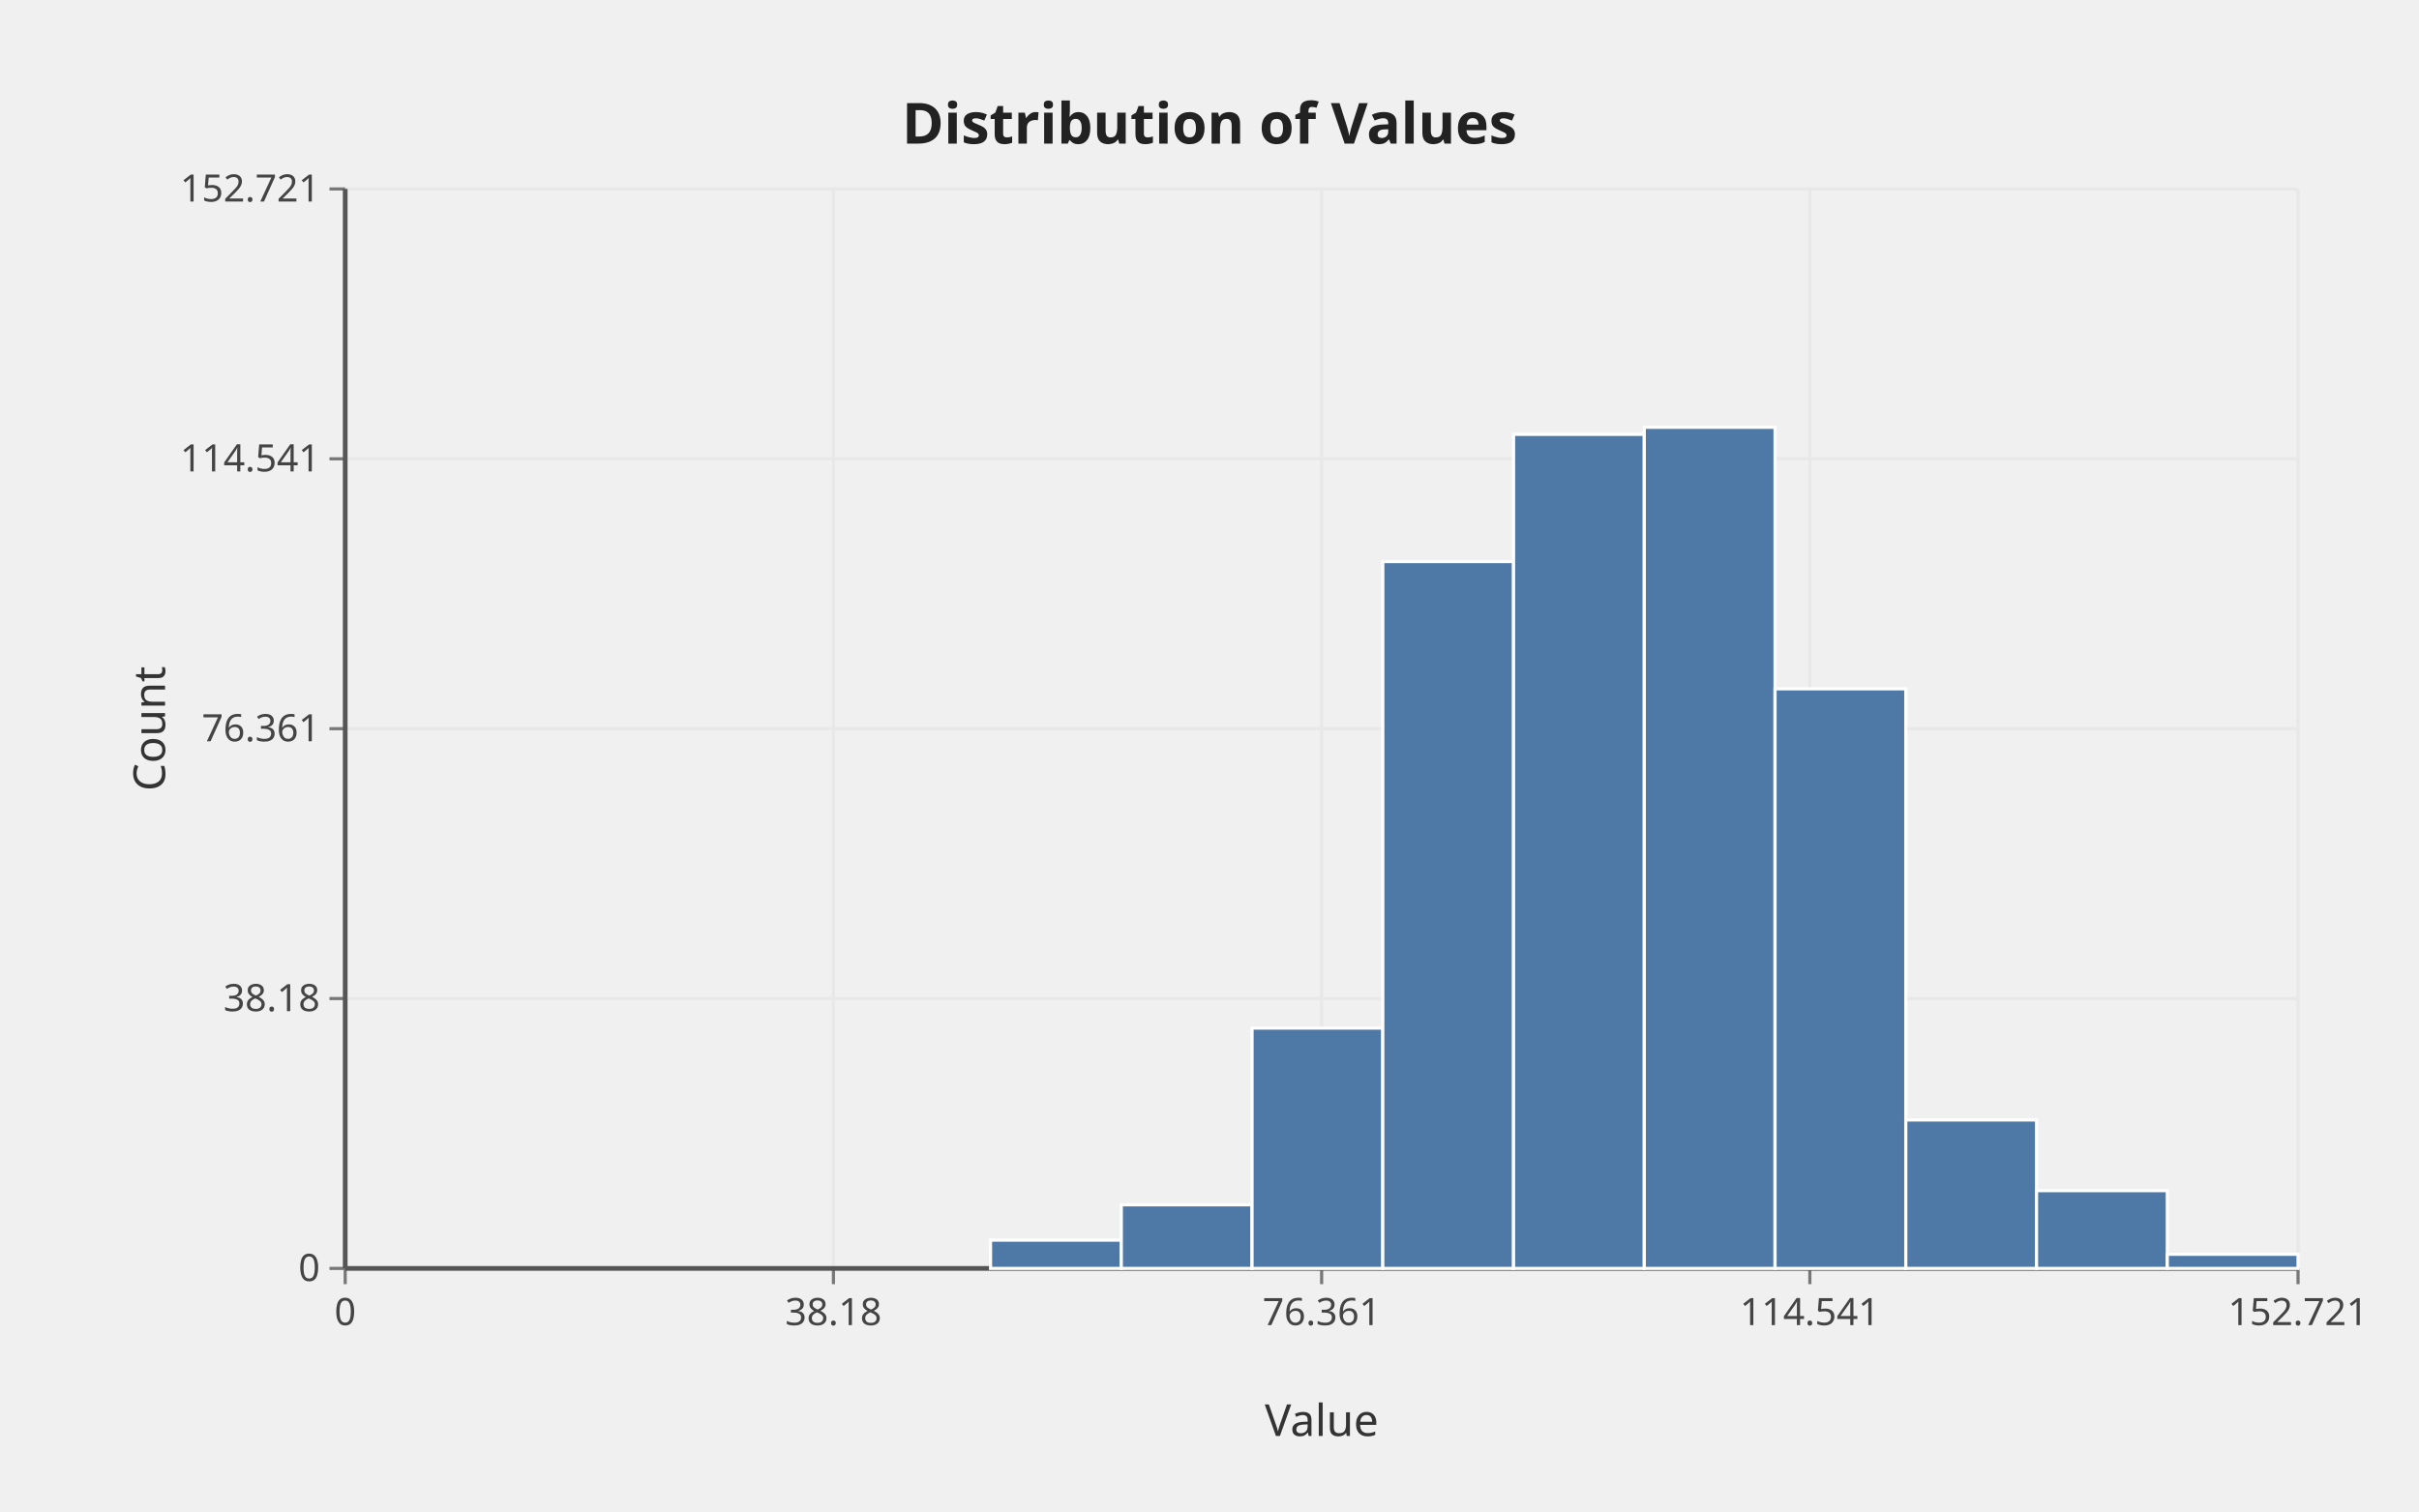
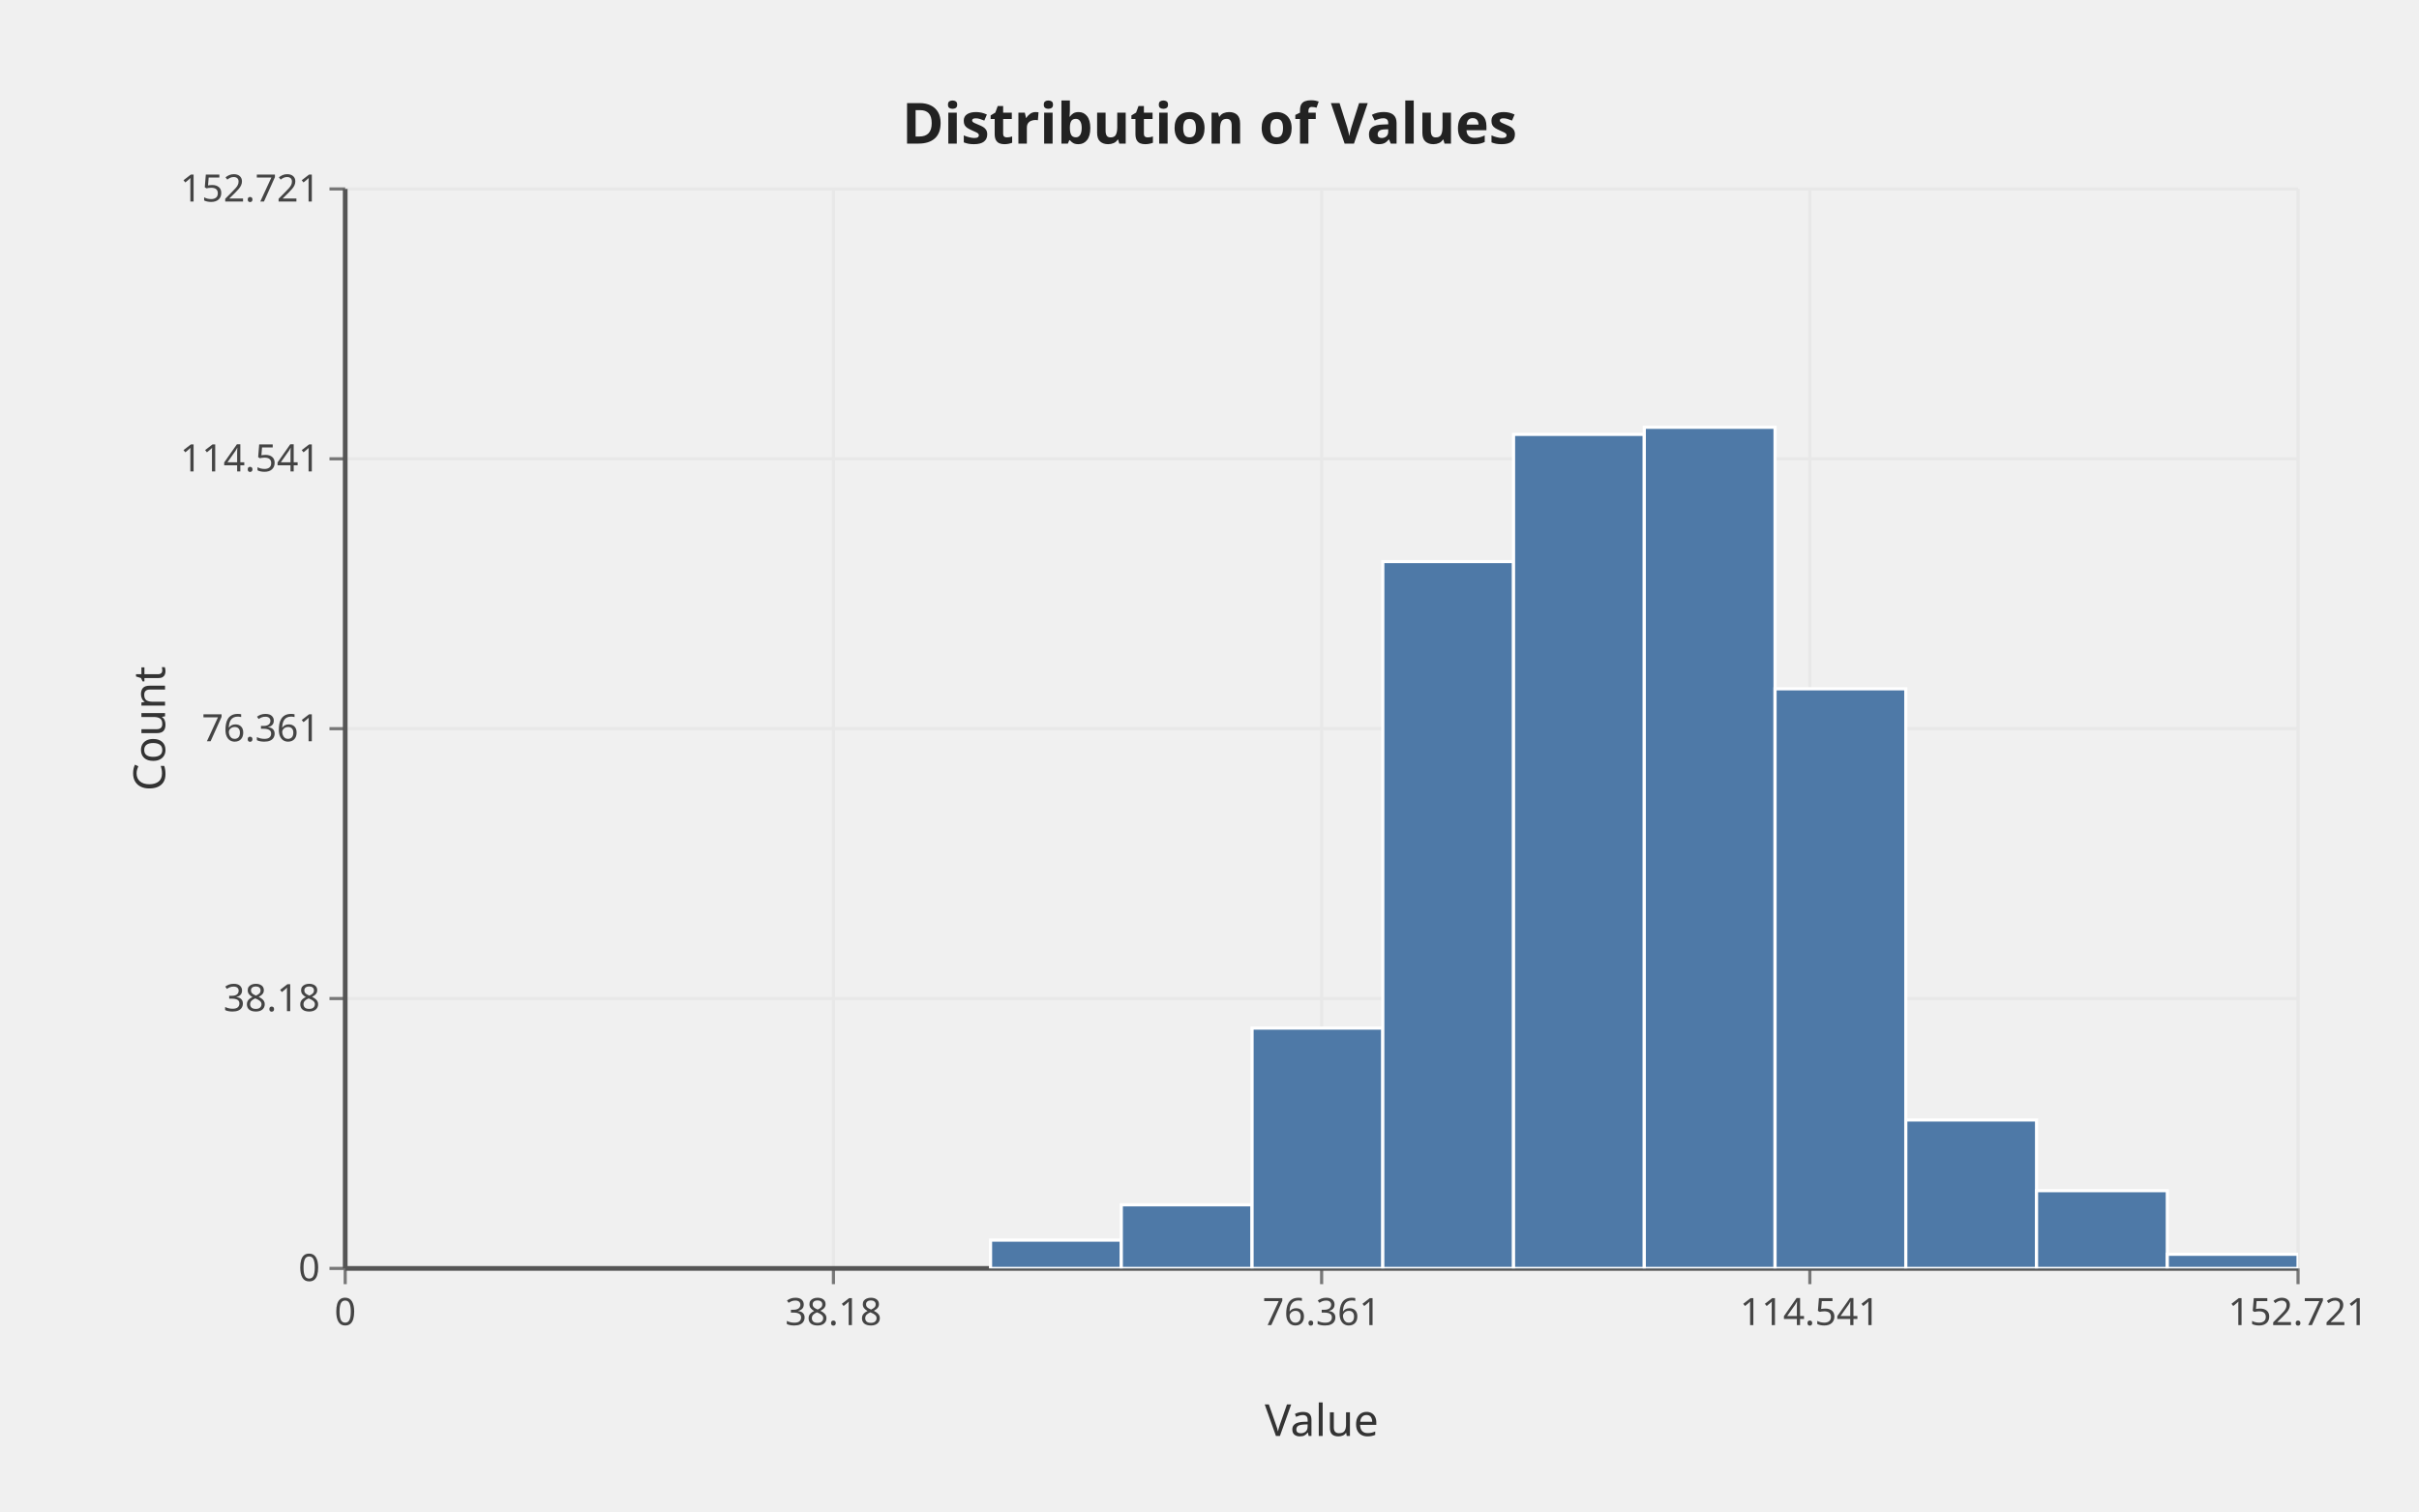
<svg xmlns="http://www.w3.org/2000/svg" width="768.0" height="480.0" style="font-family: sans-serif;">
  <text x="384.0" y="45.6" text-anchor="middle" font-size="18" font-weight="bold" fill="#222">Distribution of Values</text>
  <g class="grid">
    <line x1="109.6" y1="60.0" x2="109.6" y2="402.8" stroke="#e8e8e8" stroke-width="1" />
    <line x1="264.6" y1="60.0" x2="264.6" y2="402.8" stroke="#e8e8e8" stroke-width="1" />
    <line x1="419.6" y1="60.0" x2="419.6" y2="402.8" stroke="#e8e8e8" stroke-width="1" />
    <line x1="574.6" y1="60.0" x2="574.6" y2="402.8" stroke="#e8e8e8" stroke-width="1" />
    <line x1="729.6" y1="60.0" x2="729.6" y2="402.8" stroke="#e8e8e8" stroke-width="1" />
    <line x1="109.6" y1="402.8" x2="729.6" y2="402.8" stroke="#e8e8e8" stroke-width="1" />
    <line x1="109.6" y1="317.1" x2="729.6" y2="317.1" stroke="#e8e8e8" stroke-width="1" />
    <line x1="109.6" y1="231.4" x2="729.6" y2="231.4" stroke="#e8e8e8" stroke-width="1" />
    <line x1="109.6" y1="145.7" x2="729.6" y2="145.7" stroke="#e8e8e8" stroke-width="1" />
    <line x1="109.6" y1="60.0" x2="729.6" y2="60.0" stroke="#e8e8e8" stroke-width="1" />
  </g>
  <g class="axes">
    <line x1="109.6" y1="402.8" x2="109.6" y2="407.8" stroke="#777" stroke-width="1" />
    <text x="109.6" y="420.8" text-anchor="middle" font-size="12" fill="#444">0</text>
    <line x1="264.6" y1="402.8" x2="264.6" y2="407.8" stroke="#777" stroke-width="1" />
    <text x="264.6" y="420.8" text-anchor="middle" font-size="12" fill="#444">38.18</text>
    <line x1="419.6" y1="402.8" x2="419.6" y2="407.8" stroke="#777" stroke-width="1" />
    <text x="419.6" y="420.8" text-anchor="middle" font-size="12" fill="#444">76.361</text>
    <line x1="574.6" y1="402.8" x2="574.6" y2="407.8" stroke="#777" stroke-width="1" />
    <text x="574.6" y="420.8" text-anchor="middle" font-size="12" fill="#444">114.541</text>
    <line x1="729.6" y1="402.8" x2="729.6" y2="407.8" stroke="#777" stroke-width="1" />
    <text x="729.6" y="420.8" text-anchor="middle" font-size="12" fill="#444">152.721</text>
    <text x="419.6" y="456.0" text-anchor="middle" font-size="14" fill="#333">Value</text>
    <line x1="109.6" y1="402.8" x2="104.6" y2="402.8" stroke="#777" stroke-width="1" />
    <text x="101.6" y="406.8" text-anchor="end" font-size="12" fill="#444">0</text>
    <line x1="109.6" y1="317.1" x2="104.6" y2="317.1" stroke="#777" stroke-width="1" />
    <text x="101.6" y="321.1" text-anchor="end" font-size="12" fill="#444">38.18</text>
    <line x1="109.6" y1="231.4" x2="104.6" y2="231.4" stroke="#777" stroke-width="1" />
    <text x="101.6" y="235.4" text-anchor="end" font-size="12" fill="#444">76.361</text>
    <line x1="109.6" y1="145.7" x2="104.6" y2="145.7" stroke="#777" stroke-width="1" />
    <text x="101.6" y="149.7" text-anchor="end" font-size="12" fill="#444">114.541</text>
    <line x1="109.6" y1="60.0" x2="104.6" y2="60.0" stroke="#777" stroke-width="1" />
    <text x="101.6" y="64.0" text-anchor="end" font-size="12" fill="#444">152.721</text>
    <text x="52.4" y="231.4" transform="rotate(-90,52.4,231.4)" text-anchor="middle" font-size="14" fill="#333">Count</text>
  </g>
  <g class="axis-spines">
    <line x1="109.6" y1="402.8" x2="729.6" y2="402.8" stroke="#555555" stroke-width="1.5" />
    <line x1="109.6" y1="60.0" x2="109.6" y2="402.8" stroke="#555555" stroke-width="1.5" />
  </g>
-   <g class="series-0">
+   <defs>
+     <clipPath id="plot-clip">
+       <rect x="109.6" y="60.0" width="620" height="342.8" />
+     </clipPath>
+   </defs>
+   <g class="series-0" clip-path="url(#plot-clip)">
    <rect x="314.486" y="393.822" width="41.511" height="8.978" fill="#4e79a7" opacity="1.0" stroke="white" />
    <rect x="355.997" y="382.598" width="41.511" height="20.202" fill="#4e79a7" opacity="1.0" stroke="white" />
    <rect x="397.509" y="326.483" width="41.511" height="76.317" fill="#4e79a7" opacity="1.0" stroke="white" />
    <rect x="439.02" y="178.339" width="41.511" height="224.461" fill="#4e79a7" opacity="1.0" stroke="white" />
    <rect x="480.532" y="137.936" width="41.511" height="264.864" fill="#4e79a7" opacity="1.0" stroke="white" />
    <rect x="522.043" y="135.691" width="41.511" height="267.109" fill="#4e79a7" opacity="1.0" stroke="white" />
    <rect x="563.554" y="218.742" width="41.511" height="184.058" fill="#4e79a7" opacity="1.0" stroke="white" />
    <rect x="605.066" y="355.663" width="41.511" height="47.137" fill="#4e79a7" opacity="1.0" stroke="white" />
    <rect x="646.577" y="378.109" width="41.511" height="24.691" fill="#4e79a7" opacity="1.0" stroke="white" />
    <rect x="688.089" y="398.311" width="41.511" height="4.489" fill="#4e79a7" opacity="1.0" stroke="white" />
  </g>
</svg>
